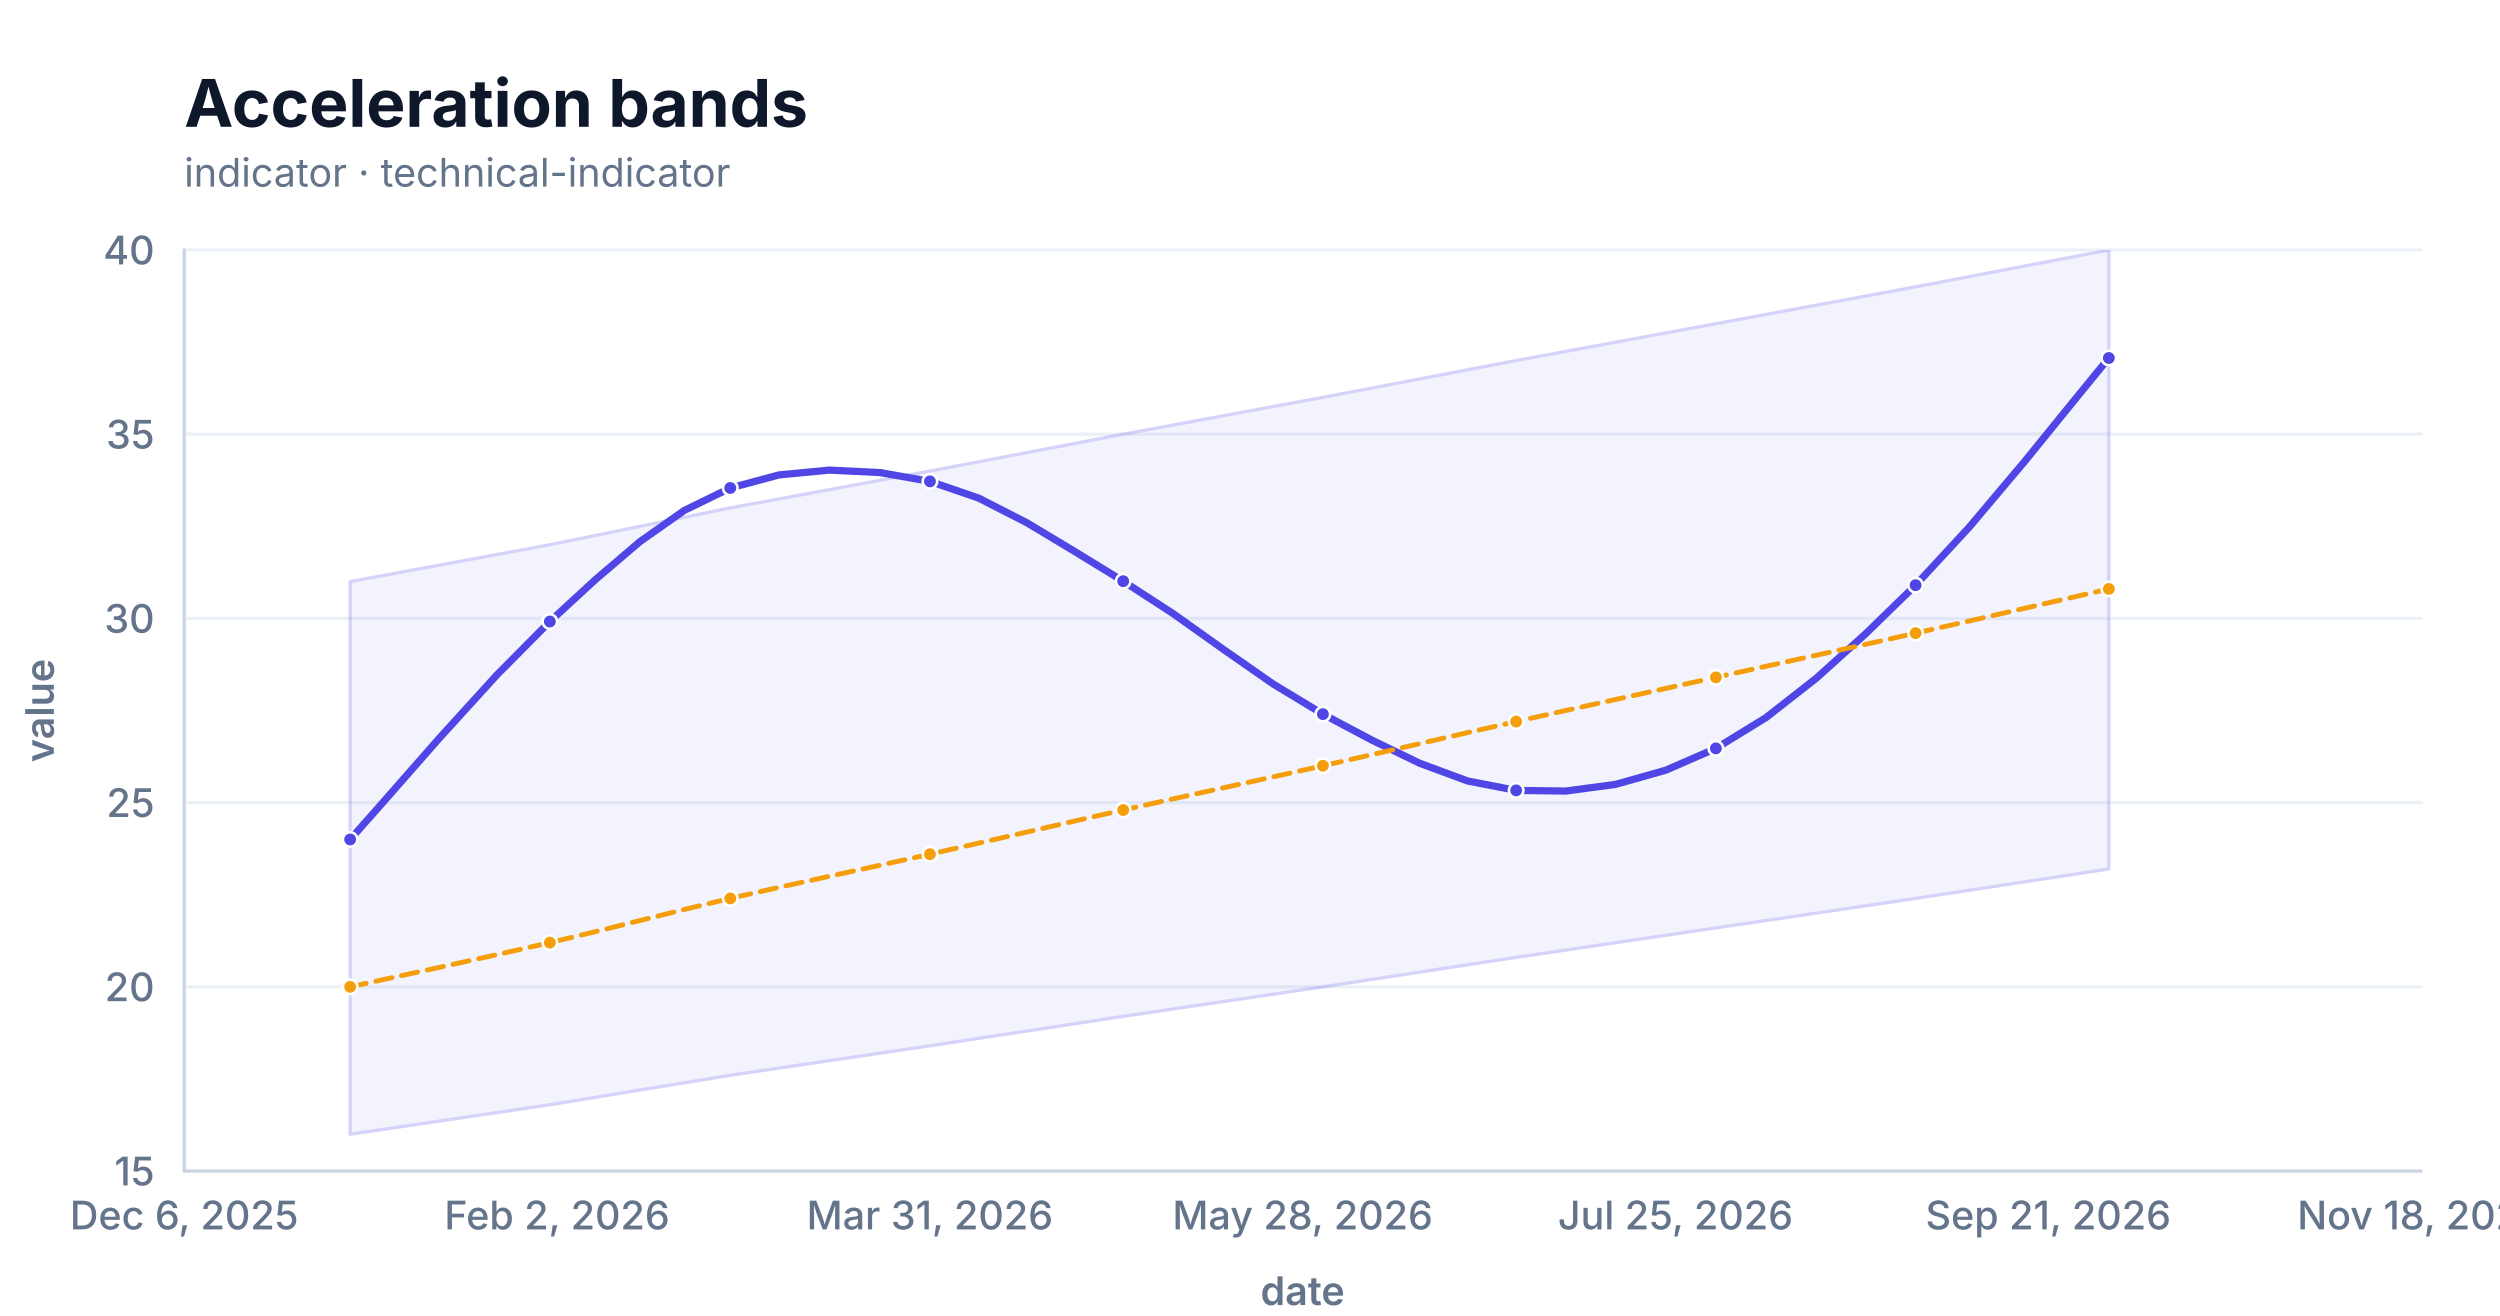
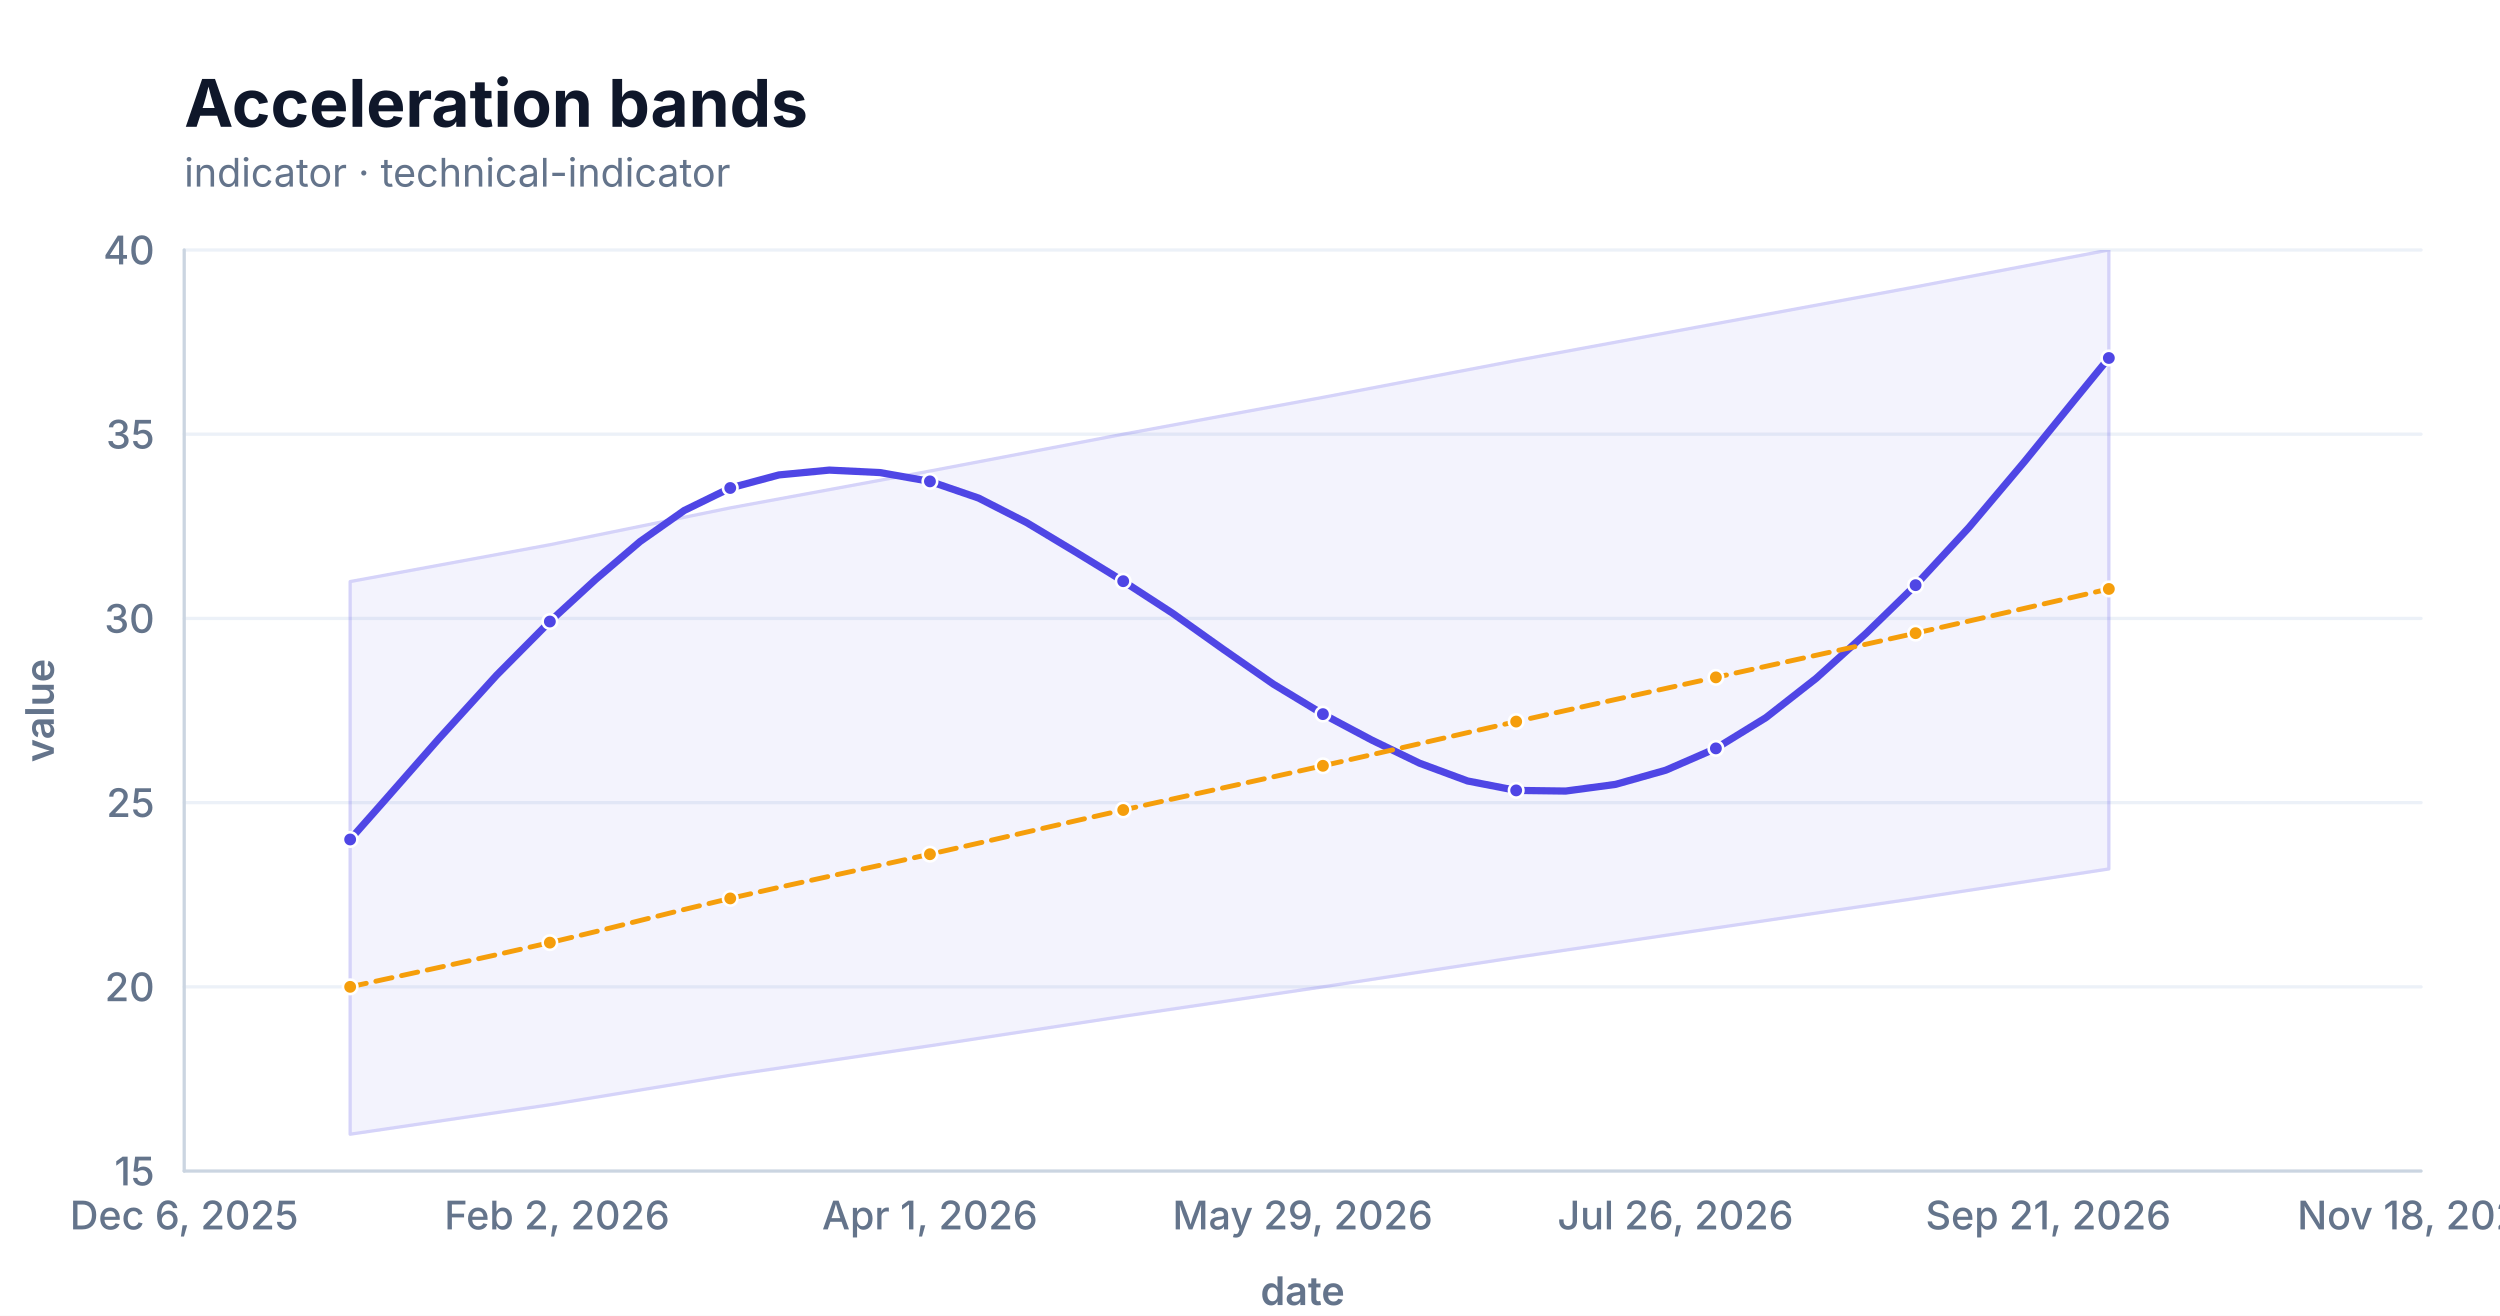
<svg xmlns="http://www.w3.org/2000/svg" width="760" height="400" viewBox="0 0 760 400" role="img" aria-labelledby="title description">
  <defs>
    <clipPath id="clip-1">
      <rect x="56" y="76" width="680" height="280" />
    </clipPath>
  </defs>
  <rect width="100%" height="100%" fill="#ffffff" />
  <g data-scene-node="scene:root">
    <line data-scene-node="axis-y:grid:1" opacity="0.82" x1="56" y1="300" x2="736" y2="300" fill="none" stroke="#e8eef6" stroke-width="1" stroke-linecap="round" />
    <line data-scene-node="axis-y:grid:2" opacity="0.82" x1="56" y1="244" x2="736" y2="244" fill="none" stroke="#e8eef6" stroke-width="1" stroke-linecap="round" />
    <line data-scene-node="axis-y:grid:3" opacity="0.82" x1="56" y1="188" x2="736" y2="188" fill="none" stroke="#e8eef6" stroke-width="1" stroke-linecap="round" />
    <line data-scene-node="axis-y:grid:4" opacity="0.82" x1="56" y1="132" x2="736" y2="132" fill="none" stroke="#e8eef6" stroke-width="1" stroke-linecap="round" />
    <line data-scene-node="axis-y:grid:5" opacity="0.82" x1="56" y1="76" x2="736" y2="76" fill="none" stroke="#e8eef6" stroke-width="1" stroke-linecap="round" />
    <g data-scene-node="layer-0:group" clip-path="url(#clip-1)">
      <path data-scene-node="layer-0:indicator-band" opacity="0.24" d="M 106.447 176.8 L 167.157 165.6 L 221.993 154.4 L 282.703 143.2 L 341.455 132 L 402.165 120.8 L 460.917 109.6 L 521.628 98.4 L 582.338 87.2 L 641.09 76 L 641.09 264.16 L 582.338 273.12 L 521.628 282.08 L 460.917 291.04 L 402.165 300 L 341.455 308.96 L 282.703 317.92 L 221.993 326.88 L 167.157 335.84 L 106.447 344.8 Z" fill="#4f46e547" stroke="#4f46e5" stroke-width="1" stroke-linejoin="round" />
      <path data-scene-node="layer-0:indicator-line:0" d="M 106.447 255.2 L 117.494 242.693 L 133.375 224.609 L 150.97 205.257 L 167.157 188.944 L 181.142 176.087 L 194.575 164.632 L 208.008 155.184 L 221.993 148.35 L 236.803 144.376 L 252.103 142.911 L 267.525 143.663 L 282.703 146.34 L 297.483 151.415 L 312.079 158.861 L 326.675 167.632 L 341.455 176.684 L 356.541 186.483 L 371.81 197.336 L 387.08 207.966 L 402.165 217.094 L 416.945 224.944 L 431.541 232.011 L 446.138 237.416 L 460.917 240.281 L 475.957 240.481 L 491.15 238.446 L 506.404 234.137 L 521.628 227.51 L 536.851 218.152 L 552.105 206.219 L 567.298 192.527 L 582.338 177.892 L 598.541 160.375 L 615.509 140.259 L 630.579 121.695 L 641.09 108.829" fill="none" stroke="#4f46e5" stroke-width="2.2" stroke-linecap="round" stroke-linejoin="round" />
      <circle data-scene-node="layer-0:indicator-point:0:0" cx="106.447" cy="255.2" r="2.2" fill="#4f46e5" stroke="#ffffff" stroke-width="0.8" />
      <circle data-scene-node="layer-0:indicator-point:0:1" cx="167.157" cy="188.944" r="2.2" fill="#4f46e5" stroke="#ffffff" stroke-width="0.8" />
      <circle data-scene-node="layer-0:indicator-point:0:2" cx="221.993" cy="148.35" r="2.2" fill="#4f46e5" stroke="#ffffff" stroke-width="0.8" />
      <circle data-scene-node="layer-0:indicator-point:0:3" cx="282.703" cy="146.34" r="2.2" fill="#4f46e5" stroke="#ffffff" stroke-width="0.8" />
      <circle data-scene-node="layer-0:indicator-point:0:4" cx="341.455" cy="176.684" r="2.2" fill="#4f46e5" stroke="#ffffff" stroke-width="0.8" />
      <circle data-scene-node="layer-0:indicator-point:0:5" cx="402.165" cy="217.094" r="2.2" fill="#4f46e5" stroke="#ffffff" stroke-width="0.8" />
      <circle data-scene-node="layer-0:indicator-point:0:6" cx="460.917" cy="240.281" r="2.2" fill="#4f46e5" stroke="#ffffff" stroke-width="0.8" />
      <circle data-scene-node="layer-0:indicator-point:0:7" cx="521.628" cy="227.51" r="2.2" fill="#4f46e5" stroke="#ffffff" stroke-width="0.8" />
      <circle data-scene-node="layer-0:indicator-point:0:8" cx="582.338" cy="177.892" r="2.2" fill="#4f46e5" stroke="#ffffff" stroke-width="0.8" />
      <circle data-scene-node="layer-0:indicator-point:0:9" cx="641.09" cy="108.829" r="2.2" fill="#4f46e5" stroke="#ffffff" stroke-width="0.8" />
      <path data-scene-node="layer-0:indicator-line:1" d="M 106.447 300 L 117.494 297.585 L 133.375 294.12 L 150.97 290.235 L 167.157 286.56 L 181.142 283.2 L 194.575 279.84 L 208.008 276.48 L 221.993 273.12 L 236.803 269.76 L 252.103 266.4 L 267.525 263.04 L 282.703 259.68 L 297.483 256.32 L 312.079 252.96 L 326.675 249.6 L 341.455 246.24 L 356.541 242.88 L 371.81 239.52 L 387.08 236.16 L 402.165 232.8 L 416.945 229.44 L 431.541 226.08 L 446.138 222.72 L 460.917 219.36 L 475.957 216 L 491.15 212.64 L 506.404 209.28 L 521.628 205.92 L 536.851 202.56 L 552.105 199.2 L 567.298 195.84 L 582.338 192.48 L 598.541 188.805 L 615.509 184.92 L 630.579 181.455 L 641.09 179.04" fill="none" stroke="#f59e0b" stroke-width="1.5" stroke-dasharray="5 3" stroke-linecap="round" stroke-linejoin="round" />
      <circle data-scene-node="layer-0:indicator-point:1:0" cx="106.447" cy="300" r="2.2" fill="#f59e0b" stroke="#ffffff" stroke-width="0.8" />
      <circle data-scene-node="layer-0:indicator-point:1:1" cx="167.157" cy="286.56" r="2.2" fill="#f59e0b" stroke="#ffffff" stroke-width="0.8" />
      <circle data-scene-node="layer-0:indicator-point:1:2" cx="221.993" cy="273.12" r="2.2" fill="#f59e0b" stroke="#ffffff" stroke-width="0.8" />
      <circle data-scene-node="layer-0:indicator-point:1:3" cx="282.703" cy="259.68" r="2.2" fill="#f59e0b" stroke="#ffffff" stroke-width="0.8" />
      <circle data-scene-node="layer-0:indicator-point:1:4" cx="341.455" cy="246.24" r="2.2" fill="#f59e0b" stroke="#ffffff" stroke-width="0.8" />
      <circle data-scene-node="layer-0:indicator-point:1:5" cx="402.165" cy="232.8" r="2.2" fill="#f59e0b" stroke="#ffffff" stroke-width="0.8" />
      <circle data-scene-node="layer-0:indicator-point:1:6" cx="460.917" cy="219.36" r="2.2" fill="#f59e0b" stroke="#ffffff" stroke-width="0.8" />
      <circle data-scene-node="layer-0:indicator-point:1:7" cx="521.628" cy="205.92" r="2.2" fill="#f59e0b" stroke="#ffffff" stroke-width="0.8" />
      <circle data-scene-node="layer-0:indicator-point:1:8" cx="582.338" cy="192.48" r="2.2" fill="#f59e0b" stroke="#ffffff" stroke-width="0.8" />
      <circle data-scene-node="layer-0:indicator-point:1:9" cx="641.09" cy="179.04" r="2.2" fill="#f59e0b" stroke="#ffffff" stroke-width="0.8" />
    </g>
    <line data-scene-node="axis-x:line" x1="56" y1="356" x2="736" y2="356" fill="none" stroke="#cbd5e1" stroke-width="1" stroke-linecap="round" />
    <line data-scene-node="axis-y:line" x1="56" y1="76" x2="56" y2="356" fill="none" stroke="#cbd5e1" stroke-width="1" stroke-linecap="round" />
    <text data-scene-node="axis-x:label:0" x="56" y="365" fill="#64748b" font-family="Inter, ui-sans-serif, system-ui, -apple-system, BlinkMacSystemFont, &quot;Segoe UI&quot;, sans-serif" font-size="12" font-weight="500" text-anchor="middle" dominant-baseline="text-before-edge">Dec 6, 2025</text>
    <text data-scene-node="axis-x:label:1" x="169.333" y="365" fill="#64748b" font-family="Inter, ui-sans-serif, system-ui, -apple-system, BlinkMacSystemFont, &quot;Segoe UI&quot;, sans-serif" font-size="12" font-weight="500" text-anchor="middle" dominant-baseline="text-before-edge">Feb 2, 2026</text>
-     <text data-scene-node="axis-x:label:2" x="282.667" y="365" fill="#64748b" font-family="Inter, ui-sans-serif, system-ui, -apple-system, BlinkMacSystemFont, &quot;Segoe UI&quot;, sans-serif" font-size="12" font-weight="500" text-anchor="middle" dominant-baseline="text-before-edge">Mar 31, 2026</text>
-     <text data-scene-node="axis-x:label:3" x="396" y="365" fill="#64748b" font-family="Inter, ui-sans-serif, system-ui, -apple-system, BlinkMacSystemFont, &quot;Segoe UI&quot;, sans-serif" font-size="12" font-weight="500" text-anchor="middle" dominant-baseline="text-before-edge">May 28, 2026</text>
-     <text data-scene-node="axis-x:label:4" x="509.333" y="365" fill="#64748b" font-family="Inter, ui-sans-serif, system-ui, -apple-system, BlinkMacSystemFont, &quot;Segoe UI&quot;, sans-serif" font-size="12" font-weight="500" text-anchor="middle" dominant-baseline="text-before-edge">Jul 25, 2026</text>
+     <text data-scene-node="axis-x:label:2" x="282.667" y="365" fill="#64748b" font-family="Inter, ui-sans-serif, system-ui, -apple-system, BlinkMacSystemFont, &quot;Segoe UI&quot;, sans-serif" font-size="12" font-weight="500" text-anchor="middle" dominant-baseline="text-before-edge">Apr 1, 2026</text>
+     <text data-scene-node="axis-x:label:3" x="396" y="365" fill="#64748b" font-family="Inter, ui-sans-serif, system-ui, -apple-system, BlinkMacSystemFont, &quot;Segoe UI&quot;, sans-serif" font-size="12" font-weight="500" text-anchor="middle" dominant-baseline="text-before-edge">May 29, 2026</text>
+     <text data-scene-node="axis-x:label:4" x="509.333" y="365" fill="#64748b" font-family="Inter, ui-sans-serif, system-ui, -apple-system, BlinkMacSystemFont, &quot;Segoe UI&quot;, sans-serif" font-size="12" font-weight="500" text-anchor="middle" dominant-baseline="text-before-edge">Jul 26, 2026</text>
    <text data-scene-node="axis-x:label:5" x="622.667" y="365" fill="#64748b" font-family="Inter, ui-sans-serif, system-ui, -apple-system, BlinkMacSystemFont, &quot;Segoe UI&quot;, sans-serif" font-size="12" font-weight="500" text-anchor="middle" dominant-baseline="text-before-edge">Sep 21, 2026</text>
    <text data-scene-node="axis-x:label:6" x="736" y="365" fill="#64748b" font-family="Inter, ui-sans-serif, system-ui, -apple-system, BlinkMacSystemFont, &quot;Segoe UI&quot;, sans-serif" font-size="12" font-weight="500" text-anchor="middle" dominant-baseline="text-before-edge">Nov 18, 2026</text>
    <text data-scene-node="axis-x:title" x="396" y="388" fill="#64748b" font-family="Inter, ui-sans-serif, system-ui, -apple-system, BlinkMacSystemFont, &quot;Segoe UI&quot;, sans-serif" font-size="12" font-weight="600" text-anchor="middle" dominant-baseline="text-before-edge">date</text>
    <text data-scene-node="axis-y:label:0" x="47" y="356" fill="#64748b" font-family="Inter, ui-sans-serif, system-ui, -apple-system, BlinkMacSystemFont, &quot;Segoe UI&quot;, sans-serif" font-size="12" font-weight="500" text-anchor="end" dominant-baseline="central">15</text>
    <text data-scene-node="axis-y:label:1" x="47" y="300" fill="#64748b" font-family="Inter, ui-sans-serif, system-ui, -apple-system, BlinkMacSystemFont, &quot;Segoe UI&quot;, sans-serif" font-size="12" font-weight="500" text-anchor="end" dominant-baseline="central">20</text>
    <text data-scene-node="axis-y:label:2" x="47" y="244" fill="#64748b" font-family="Inter, ui-sans-serif, system-ui, -apple-system, BlinkMacSystemFont, &quot;Segoe UI&quot;, sans-serif" font-size="12" font-weight="500" text-anchor="end" dominant-baseline="central">25</text>
    <text data-scene-node="axis-y:label:3" x="47" y="188" fill="#64748b" font-family="Inter, ui-sans-serif, system-ui, -apple-system, BlinkMacSystemFont, &quot;Segoe UI&quot;, sans-serif" font-size="12" font-weight="500" text-anchor="end" dominant-baseline="central">30</text>
    <text data-scene-node="axis-y:label:4" x="47" y="132" fill="#64748b" font-family="Inter, ui-sans-serif, system-ui, -apple-system, BlinkMacSystemFont, &quot;Segoe UI&quot;, sans-serif" font-size="12" font-weight="500" text-anchor="end" dominant-baseline="central">35</text>
    <text data-scene-node="axis-y:label:5" x="47" y="76" fill="#64748b" font-family="Inter, ui-sans-serif, system-ui, -apple-system, BlinkMacSystemFont, &quot;Segoe UI&quot;, sans-serif" font-size="12" font-weight="500" text-anchor="end" dominant-baseline="central">40</text>
    <text data-scene-node="axis-y:title" x="12" y="216" fill="#64748b" font-family="Inter, ui-sans-serif, system-ui, -apple-system, BlinkMacSystemFont, &quot;Segoe UI&quot;, sans-serif" font-size="12" font-weight="600" text-anchor="middle" dominant-baseline="central" transform="rotate(-90 12 216)">value</text>
    <text data-scene-node="chart:title" x="56" y="24" fill="#0f172a" font-family="Inter, ui-sans-serif, system-ui, -apple-system, BlinkMacSystemFont, &quot;Segoe UI&quot;, sans-serif" font-size="20" font-weight="700" text-anchor="start" dominant-baseline="text-before-edge">Acceleration bands</text>
    <text data-scene-node="chart:subtitle" x="56" y="48" fill="#64748b" font-family="Inter, ui-sans-serif, system-ui, -apple-system, BlinkMacSystemFont, &quot;Segoe UI&quot;, sans-serif" font-size="12" font-weight="400" text-anchor="start" dominant-baseline="text-before-edge">indicator · technical-indicator</text>
  </g>
</svg>
